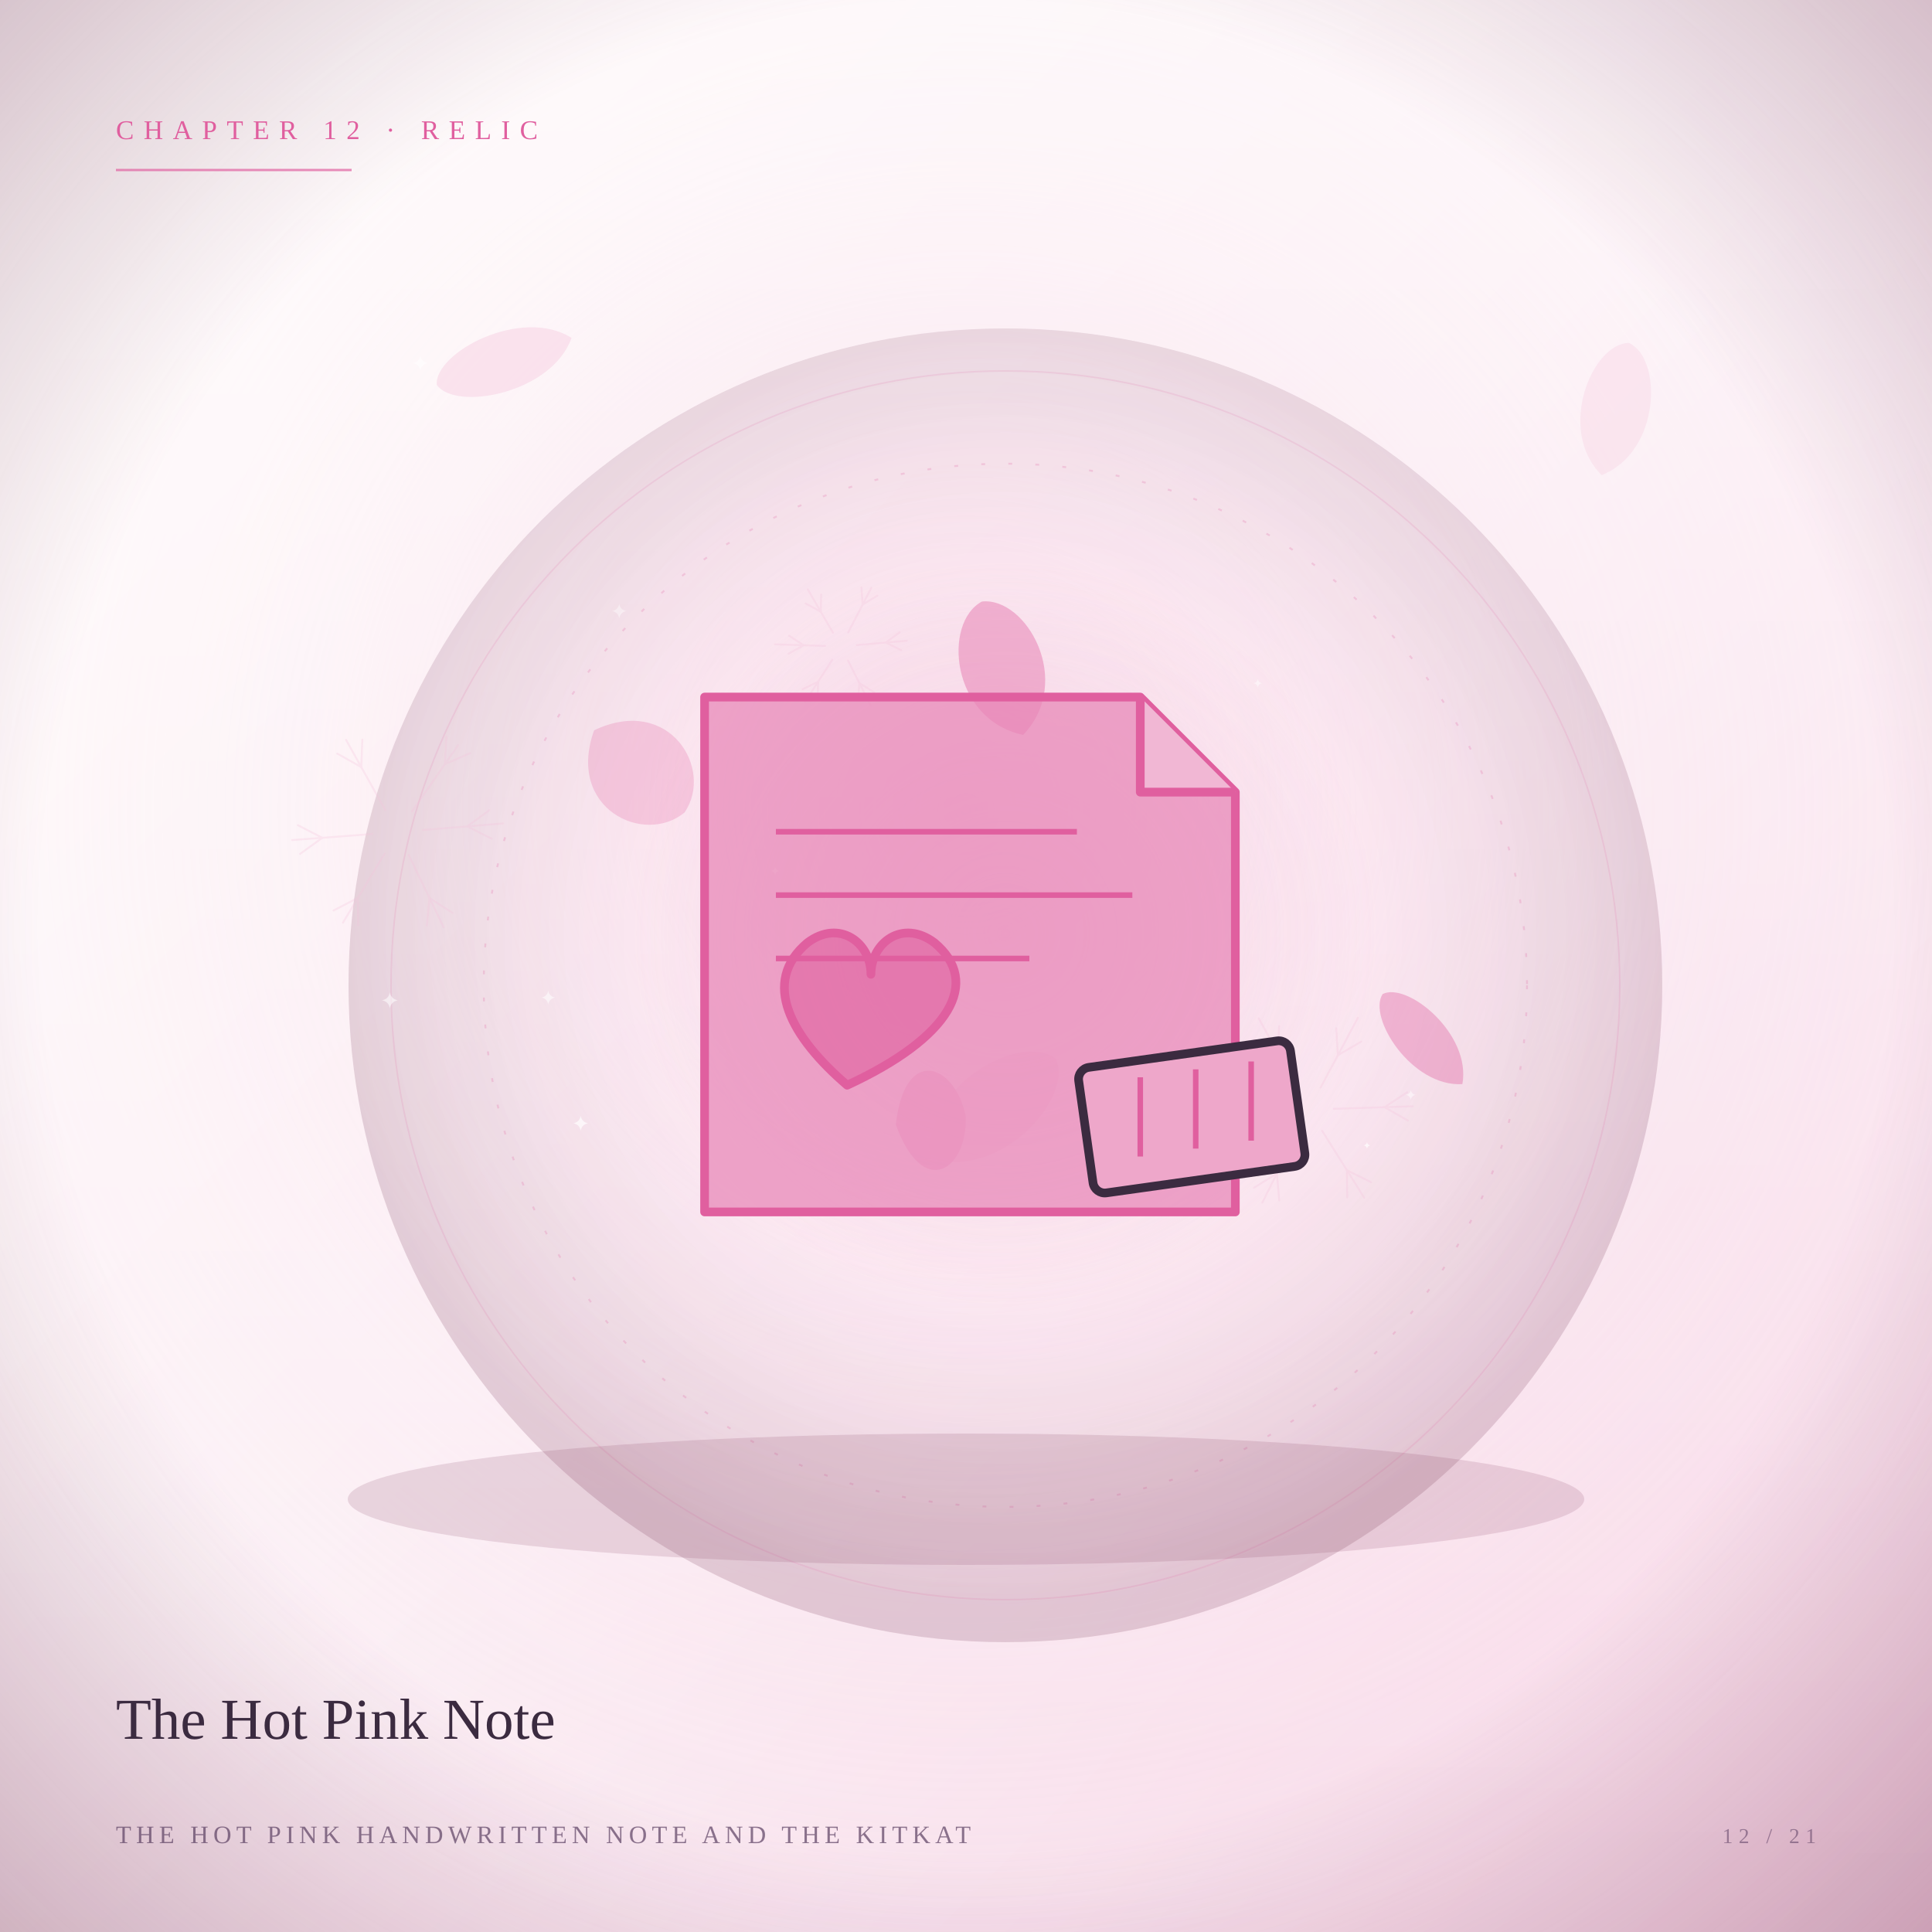
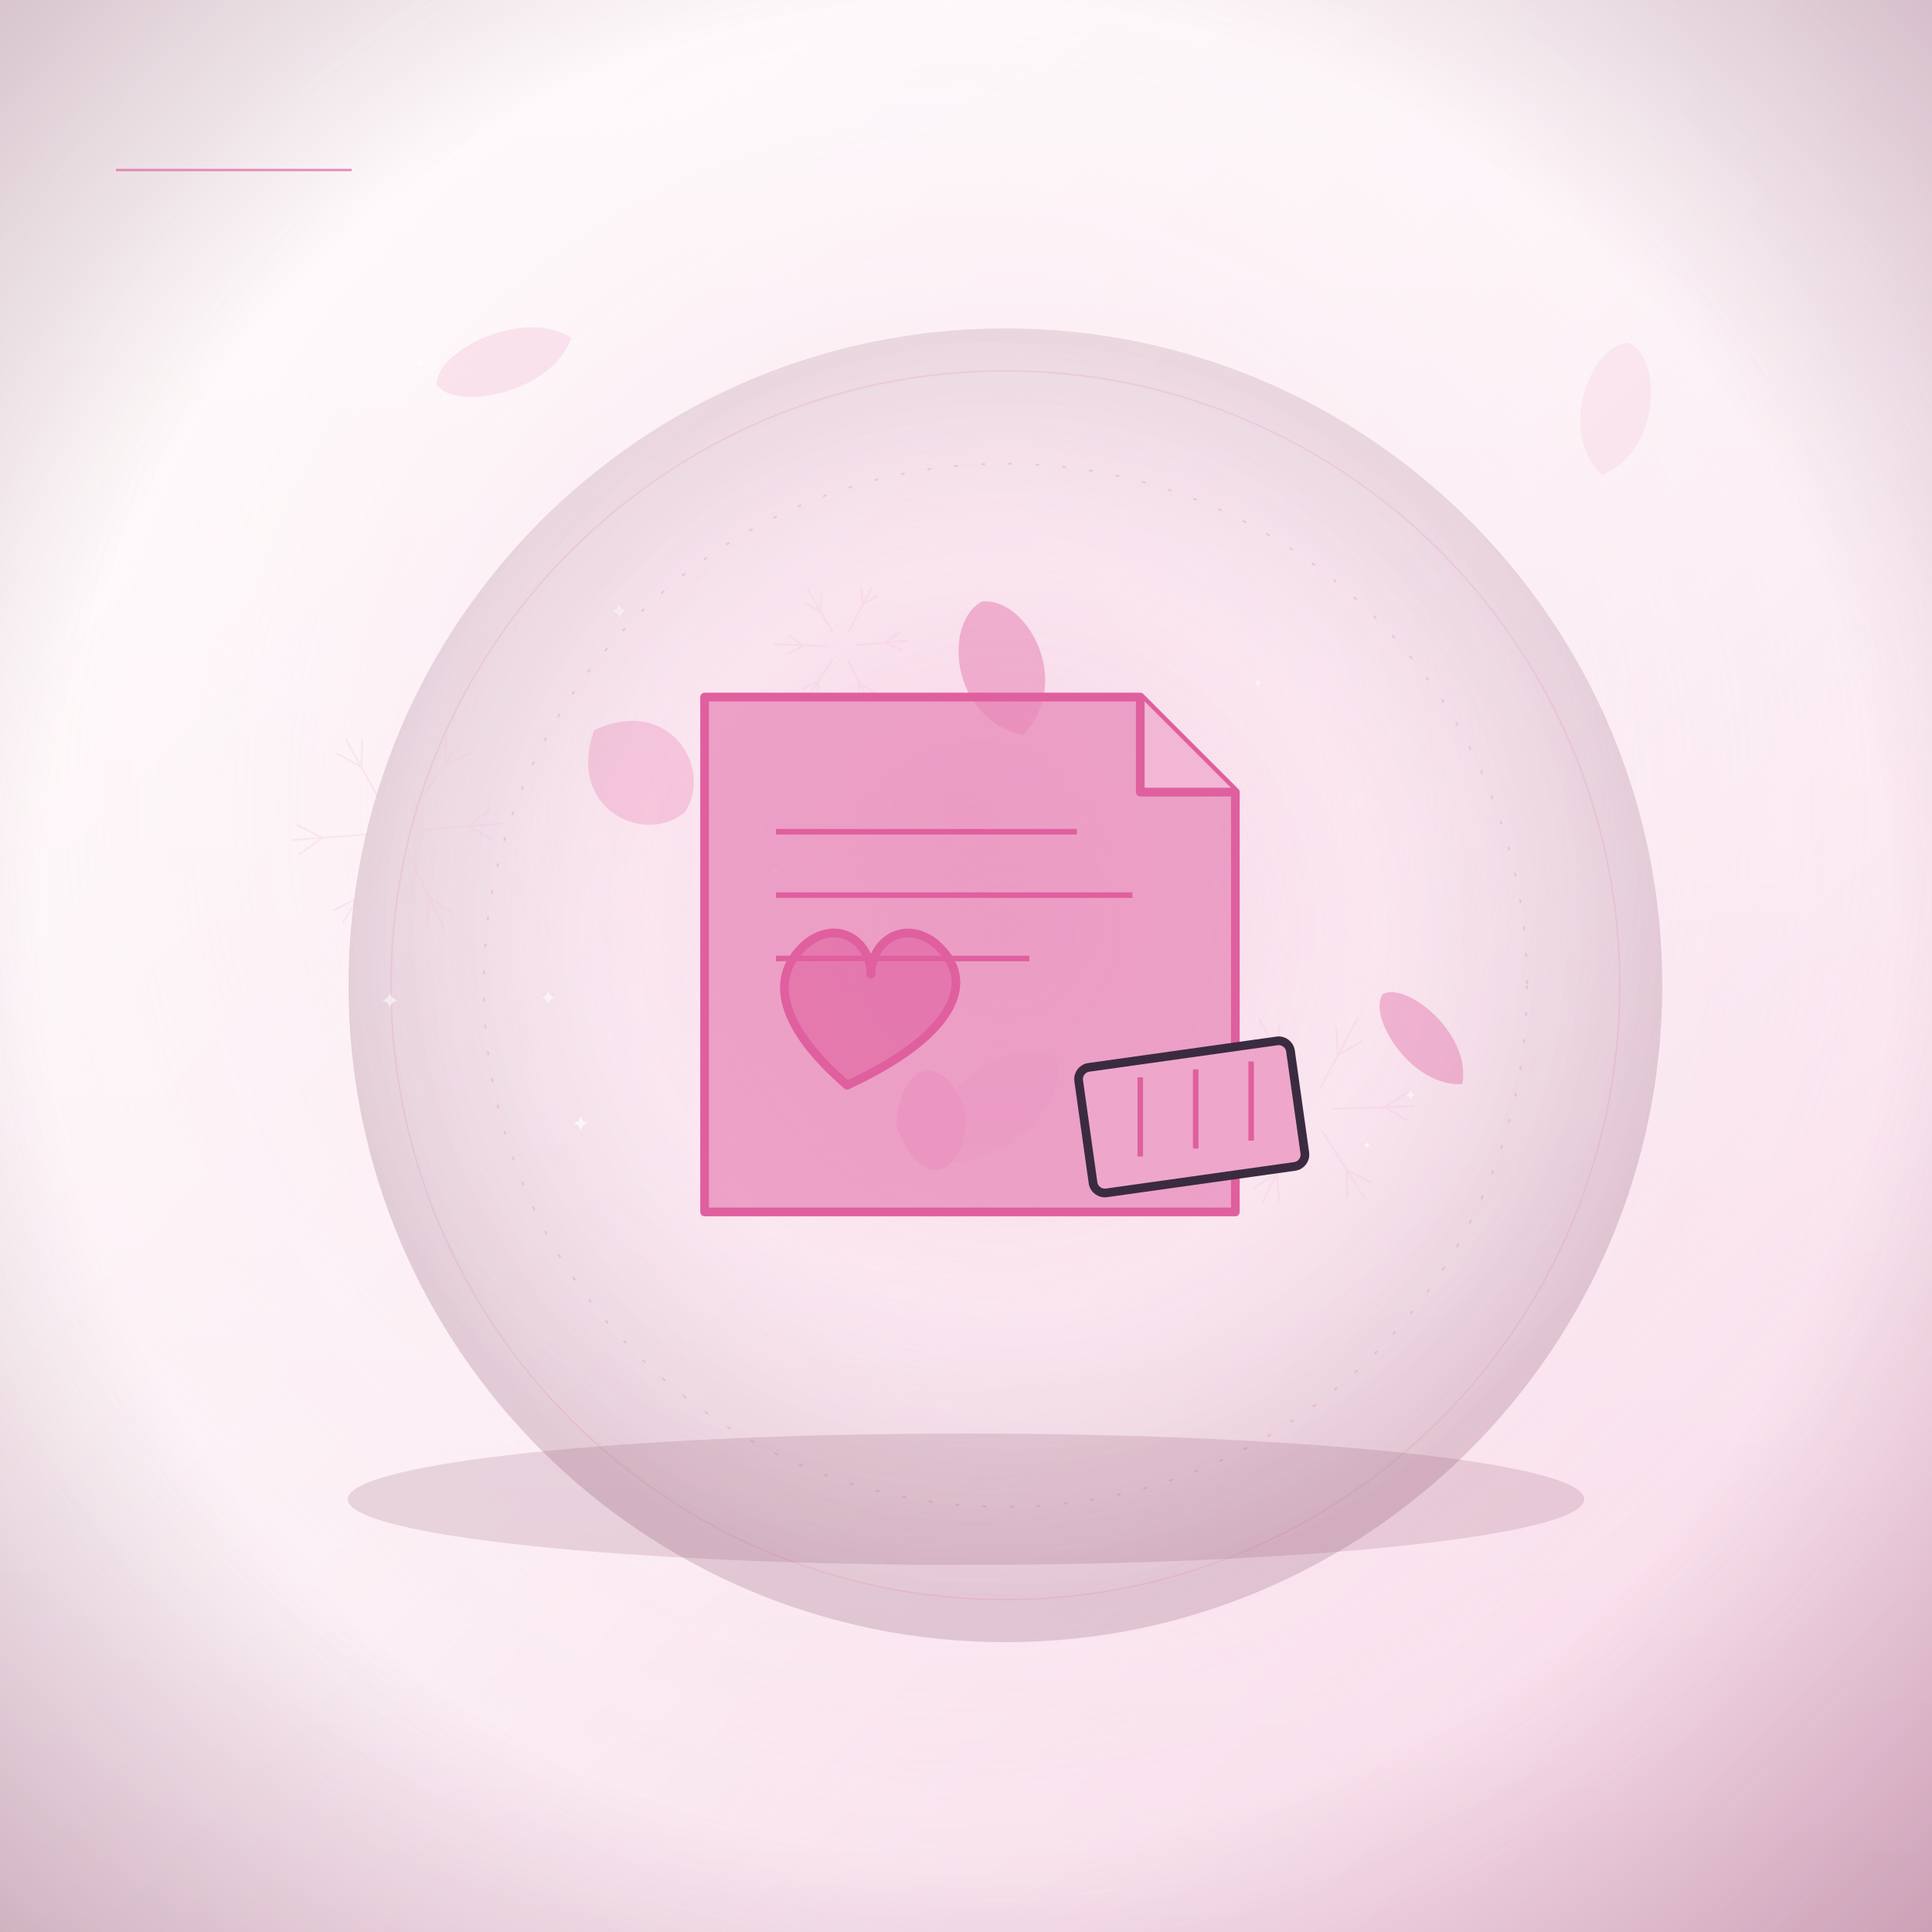
<svg xmlns="http://www.w3.org/2000/svg" viewBox="0 0 1000 1000" width="1000" height="1000" role="img" aria-labelledby="r12-title r12-desc">
  <defs>
    <linearGradient id="r12-bg" x1="0" y1="0" x2="1" y2="1">
      <stop offset="0" stop-color="#FFFDFB" />
      <stop offset="0.48" stop-color="rgb(252, 239, 245)" />
      <stop offset="1" stop-color="rgb(246, 210, 228)" />
    </linearGradient>
    <radialGradient id="r12-halo" cx="50%" cy="42%" r="62%">
      <stop offset="0" stop-color="rgb(240, 175, 207)" stop-opacity="0.7" />
      <stop offset="0.55" stop-color="rgb(249, 223, 236)" stop-opacity="0.24" />
      <stop offset="1" stop-color="rgb(252, 239, 245)" stop-opacity="0" />
    </radialGradient>
    <linearGradient id="r12-accent" x1="0" y1="0" x2="0.9" y2="1">
      <stop offset="0" stop-color="rgb(230, 127, 178)" />
      <stop offset="0.55" stop-color="#E05F9F" />
      <stop offset="1" stop-color="rgb(184, 78, 130)" />
    </linearGradient>
    <linearGradient id="r12-veil" x1="0" y1="0" x2="0" y2="1">
      <stop offset="0" stop-color="#FFFFFF" stop-opacity="0.88" />
      <stop offset="0.55" stop-color="#FFFFFF" stop-opacity="0.4" />
      <stop offset="1" stop-color="#FFFFFF" stop-opacity="0.08" />
    </linearGradient>
    <radialGradient id="r12-spot" cx="50%" cy="46%" r="52%">
      <stop offset="0" stop-color="rgb(246, 210, 228)" stop-opacity="0.58" />
      <stop offset="0.55" stop-color="rgb(251, 233, 242)" stop-opacity="0.16" />
      <stop offset="1" stop-color="rgb(112, 48, 80)" stop-opacity="0.24" />
    </radialGradient>
    <radialGradient id="r12-vignette" cx="50%" cy="48%" r="72%">
      <stop offset="0" stop-color="rgb(112, 48, 80)" stop-opacity="0" />
      <stop offset="0.66" stop-color="rgb(112, 48, 80)" stop-opacity="0" />
      <stop offset="1" stop-color="rgb(112, 48, 80)" stop-opacity="0.32" />
    </radialGradient>
    <filter id="r12-blur" x="-30%" y="-30%" width="160%" height="160%">
      <feGaussianBlur stdDeviation="26" />
    </filter>
    <filter id="r12-soft" x="-20%" y="-20%" width="140%" height="140%">
      <feGaussianBlur stdDeviation="4" />
    </filter>
    <filter id="r12-shadow" x="-30%" y="-30%" width="160%" height="160%">
      <feDropShadow dx="0" dy="10" stdDeviation="14" flood-color="rgb(101, 43, 72)" flood-opacity="0.22" />
    </filter>
  </defs>
  <rect width="1000" height="1000" fill="url(#r12-bg)" />
  <rect width="1000" height="1000" fill="url(#r12-halo)" />
  <rect width="1000" height="1000" fill="url(#r12-veil)" opacity="0.5" />
  <circle cx="520.39" cy="509.99" r="340" fill="url(#r12-spot)" opacity="0.78" />
  <circle cx="520.39" cy="509.99" r="270" fill="none" stroke="#E05F9F" stroke-width="1" opacity="0.22" stroke-dasharray="2 12" />
  <circle cx="520.39" cy="509.99" r="318" fill="none" stroke="#E05F9F" stroke-width="0.8" opacity="0.14" />
  <rect width="1000" height="1000" fill="url(#r12-vignette)" />
  <path d="M0 0 C -39.94 -16.45 -26.94 -59.47 0 -63.27 C 26.94 -59.47 39.94 -16.45 0 0 Z" transform="translate(307.52 377.99) rotate(132.21)" fill="#E05F9F" opacity="0.235" />
  <path d="M0 0 C -23.98 -19.21 -16.17 -69.44 0 -73.87 C 16.17 -69.44 23.98 -19.21 0 0 Z" transform="translate(295.82 174.87) rotate(250.82)" fill="rgb(243, 191, 217)" opacity="0.36" />
  <path d="M0 0 C -40.72 -9.48 -27.46 -34.26 0 -36.44 C 27.46 -34.26 40.72 -9.48 0 0 Z" transform="translate(463.67 582.09) rotate(83.27)" fill="#E05F9F" opacity="0.257" />
  <path d="M0 0 C -32.13 -21.64 -21.67 -78.23 0 -83.22 C 21.67 -78.23 32.13 -21.64 0 0 Z" transform="translate(481.1 599.44) rotate(51.8)" fill="rgb(243, 191, 217)" opacity="0.305" />
  <path d="M0 0 C -20.7 -16.19 -13.96 -58.54 0 -62.27 C 13.96 -58.54 20.7 -16.19 0 0 Z" transform="translate(756.92 561.14) rotate(318.49)" fill="#E05F9F" opacity="0.372" />
  <path d="M0 0 C -27.69 -18.18 -18.68 -65.71 0 -69.91 C 18.68 -65.71 27.69 -18.18 0 0 Z" transform="translate(828.98 245.94) rotate(11.67)" fill="rgb(243, 191, 217)" opacity="0.252" />
  <path d="M0 0 C -33.54 -18.79 -22.62 -67.92 0 -72.26 C 22.62 -67.92 33.54 -18.79 0 0 Z" transform="translate(529.59 380.39) rotate(342.82)" fill="#E05F9F" opacity="0.396" />
  <g stroke="rgb(243, 194, 219)" stroke-width="1" opacity="0.28" stroke-linecap="round">
    <line x1="218.89" y1="429.61" x2="260.36" y2="426.21" />
    <line x1="241.84" y1="427.73" x2="253.33" y2="419.33" />
    <line x1="241.84" y1="427.73" x2="254.54" y2="434.15" />
    <line x1="211.52" y1="442.51" x2="229.63" y2="479.97" />
    <line x1="222.33" y1="464.87" x2="234.31" y2="472.56" />
    <line x1="222.33" y1="464.87" x2="220.92" y2="479.03" />
    <line x1="199.01" y1="441.93" x2="177.51" y2="477.55" />
    <line x1="185.25" y1="464.73" x2="185.35" y2="478.96" />
    <line x1="185.25" y1="464.73" x2="172.61" y2="471.28" />
    <line x1="192.7" y1="431.68" x2="151.21" y2="434.82" />
    <line x1="166.85" y1="433.64" x2="155.31" y2="441.97" />
    <line x1="166.85" y1="433.64" x2="154.19" y2="427.14" />
    <line x1="199.39" y1="419.22" x2="179.09" y2="382.91" />
    <line x1="186.98" y1="397.02" x2="174.56" y2="390.06" />
    <line x1="186.98" y1="397.02" x2="187.55" y2="382.8" />
    <line x1="213.31" y1="419.91" x2="237.08" y2="385.76" />
    <line x1="230.27" y1="395.54" x2="231.1" y2="381.33" />
    <line x1="230.27" y1="395.54" x2="243.31" y2="389.84" />
  </g>
  <g stroke="rgb(243, 194, 219)" stroke-width="1" opacity="0.28" stroke-linecap="round">
    <line x1="690.38" y1="573.93" x2="731.3" y2="572.61" />
    <line x1="716.61" y1="573.08" x2="728.31" y2="565.38" />
    <line x1="716.61" y1="573.08" x2="728.78" y2="580.01" />
    <line x1="684.34" y1="585.3" x2="706.12" y2="619.96" />
    <line x1="697.17" y1="605.72" x2="709.72" y2="611.94" />
    <line x1="697.17" y1="605.72" x2="697.32" y2="619.73" />
    <line x1="671.67" y1="585.91" x2="653.35" y2="622.52" />
    <line x1="660.93" y1="607.37" x2="662.13" y2="621.32" />
    <line x1="660.93" y1="607.37" x2="649.04" y2="614.77" />
    <line x1="664.57" y1="573.39" x2="623.75" y2="570.36" />
    <line x1="643.89" y1="571.86" x2="631.44" y2="578.27" />
    <line x1="643.89" y1="571.86" x2="632.53" y2="563.67" />
    <line x1="671.24" y1="563.02" x2="651.55" y2="527.13" />
    <line x1="661.39" y1="545.07" x2="649.23" y2="538.12" />
    <line x1="661.39" y1="545.07" x2="662.07" y2="531.08" />
    <line x1="683.55" y1="562.95" x2="702.82" y2="526.83" />
    <line x1="692.48" y1="546.21" x2="691.64" y2="532.23" />
    <line x1="692.48" y1="546.21" x2="704.56" y2="539.12" />
  </g>
  <g stroke="rgb(243, 194, 219)" stroke-width="1" opacity="0.28" stroke-linecap="round">
    <line x1="443.44" y1="333.89" x2="469.34" y2="331.64" />
    <line x1="458.5" y1="332.58" x2="465.64" y2="327.29" />
    <line x1="458.5" y1="332.58" x2="466.45" y2="336.55" />
    <line x1="438.96" y1="341.93" x2="450.63" y2="365.15" />
    <line x1="444.83" y1="353.61" x2="452.39" y2="358.3" />
    <line x1="444.83" y1="353.61" x2="444.09" y2="362.47" />
    <line x1="430.81" y1="341.49" x2="416.69" y2="363.31" />
    <line x1="423.43" y1="352.89" x2="423.22" y2="361.77" />
    <line x1="423.43" y1="352.89" x2="415.42" y2="356.73" />
    <line x1="427.07" y1="334.33" x2="401.09" y2="333.5" />
    <line x1="415.9" y1="333.97" x2="408.17" y2="338.38" />
    <line x1="415.9" y1="333.97" x2="408.47" y2="329.09" />
    <line x1="431.15" y1="327.5" x2="418.09" y2="305.03" />
    <line x1="424.81" y1="316.6" x2="416.99" y2="312.38" />
    <line x1="424.81" y1="316.6" x2="425.03" y2="307.71" />
    <line x1="439.04" y1="327.31" x2="451" y2="304.23" />
    <line x1="446.5" y1="312.91" x2="445.87" y2="304.05" />
    <line x1="446.5" y1="312.91" x2="454.12" y2="308.32" />
  </g>
  <path d="M 401.2 448.77 Q 401.52 450.48 403.23 450.8 Q 401.52 451.12 401.2 452.83 Q 400.87 451.12 399.17 450.8 Q 400.87 450.48 401.2 448.77 Z" fill="#FFFFFF" opacity="0.524" />
  <path d="M 320.52 312.6 Q 321.11 315.69 324.2 316.28 Q 321.11 316.87 320.52 319.96 Q 319.93 316.87 316.84 316.28 Q 319.93 315.69 320.52 312.6 Z" fill="#FFFFFF" opacity="0.405" />
  <path d="M 707.56 591.16 Q 707.83 592.57 709.24 592.84 Q 707.83 593.11 707.56 594.53 Q 707.29 593.11 705.87 592.84 Q 707.29 592.57 707.56 591.16 Z" fill="#FFFFFF" opacity="0.69" />
  <path d="M 201.8 513.67 Q 202.46 517.1 205.9 517.76 Q 202.46 518.41 201.8 521.85 Q 201.15 518.41 197.71 517.76 Q 201.15 517.1 201.8 513.67 Z" fill="#FFFFFF" opacity="0.557" />
  <path d="M 283.78 512.78 Q 284.34 515.76 287.32 516.32 Q 284.34 516.89 283.78 519.87 Q 283.21 516.89 280.23 516.32 Q 283.21 515.76 283.78 512.78 Z" fill="#FFFFFF" opacity="0.539" />
  <path d="M 300.57 577.6 Q 301.18 580.79 304.37 581.4 Q 301.18 582 300.57 585.19 Q 299.96 582 296.78 581.4 Q 299.96 580.79 300.57 577.6 Z" fill="#FFFFFF" opacity="0.675" />
  <path d="M 217.58 184.18 Q 218.19 187.36 221.36 187.96 Q 218.19 188.56 217.58 191.74 Q 216.98 188.56 213.8 187.96 Q 216.98 187.36 217.58 184.18 Z" fill="#FFFFFF" opacity="0.553" />
  <path d="M 651.03 351.51 Q 651.37 353.3 653.17 353.64 Q 651.37 353.98 651.03 355.78 Q 650.69 353.98 648.9 353.64 Q 650.69 353.3 651.03 351.51 Z" fill="#FFFFFF" opacity="0.465" />
  <path d="M 730.21 564.2 Q 730.61 566.31 732.72 566.71 Q 730.61 567.11 730.21 569.22 Q 729.81 567.11 727.7 566.71 Q 729.81 566.31 730.21 564.2 Z" fill="#FFFFFF" opacity="0.49" />
  <ellipse cx="500" cy="776" rx="320" ry="34" fill="rgb(130, 55, 92)" opacity="0.16" />
  <g transform="translate(500 492) scale(2.05)">
    <g stroke="#3B2B40" stroke-width="2.2" fill="none" stroke-linejoin="round">
      <path d="M -66,-64 L 44,-64 L 68,-40 L 68,66 L -66,66 Z" fill="rgb(232, 135, 183)" fill-opacity="0.72" stroke="#E05F9F" />
      <path d="M 44,-64 L 44,-40 L 68,-40" fill="rgb(241, 183, 212)" stroke="#E05F9F" />
      <path d="M -48,-30 L 28,-30 M -48,-14 L 42,-14 M -48,2 L 16,2" stroke="#E05F9F" stroke-width="1.4" />
      <path d="M -30,34 C -44,22 -52,8 -40,-2 C -32,-8 -24,-2 -24,6 C -24,-2 -16,-8 -8,-2 C 4,8 -4,22 -30,34 Z" fill="#E05F9F" fill-opacity="0.6" stroke="#E05F9F" />
      <rect x="30" y="26" width="54" height="32" rx="3" transform="rotate(-8 57 42)" fill="rgb(238, 167, 202)" stroke="#3B2B40" />
      <path d="M 44,32 l 0,20 M 58,30 l 0,20 M 72,28 l 0,20" stroke="#E05F9F" stroke-width="1.4" />
    </g>
  </g>
  <g>
-     <text x="60" y="72" font-family="Georgia, 'Times New Roman', serif" font-size="14" letter-spacing="5" fill="#E05F9F">CHAPTER 12 · RELIC</text>
    <line x1="60" y1="88" x2="182" y2="88" stroke="#E05F9F" stroke-width="1.2" opacity="0.7" />
-     <text x="60" y="900" font-family="Georgia, 'Times New Roman', serif" font-size="30" font-weight="400" fill="#3B2B40" text-anchor="start">The Hot Pink Note</text>
-     <text x="60" y="954" font-family="Georgia, 'Times New Roman', serif" font-size="13" letter-spacing="2.5" fill="#5B3F62" fill-opacity="0.7">THE HOT PINK HANDWRITTEN NOTE AND THE KITKAT</text>
-     <text x="940" y="954" font-family="Georgia, 'Times New Roman', serif" font-size="11" letter-spacing="3" fill="#5B3F62" fill-opacity="0.55" text-anchor="end">12 / 21</text>
  </g>
</svg>
